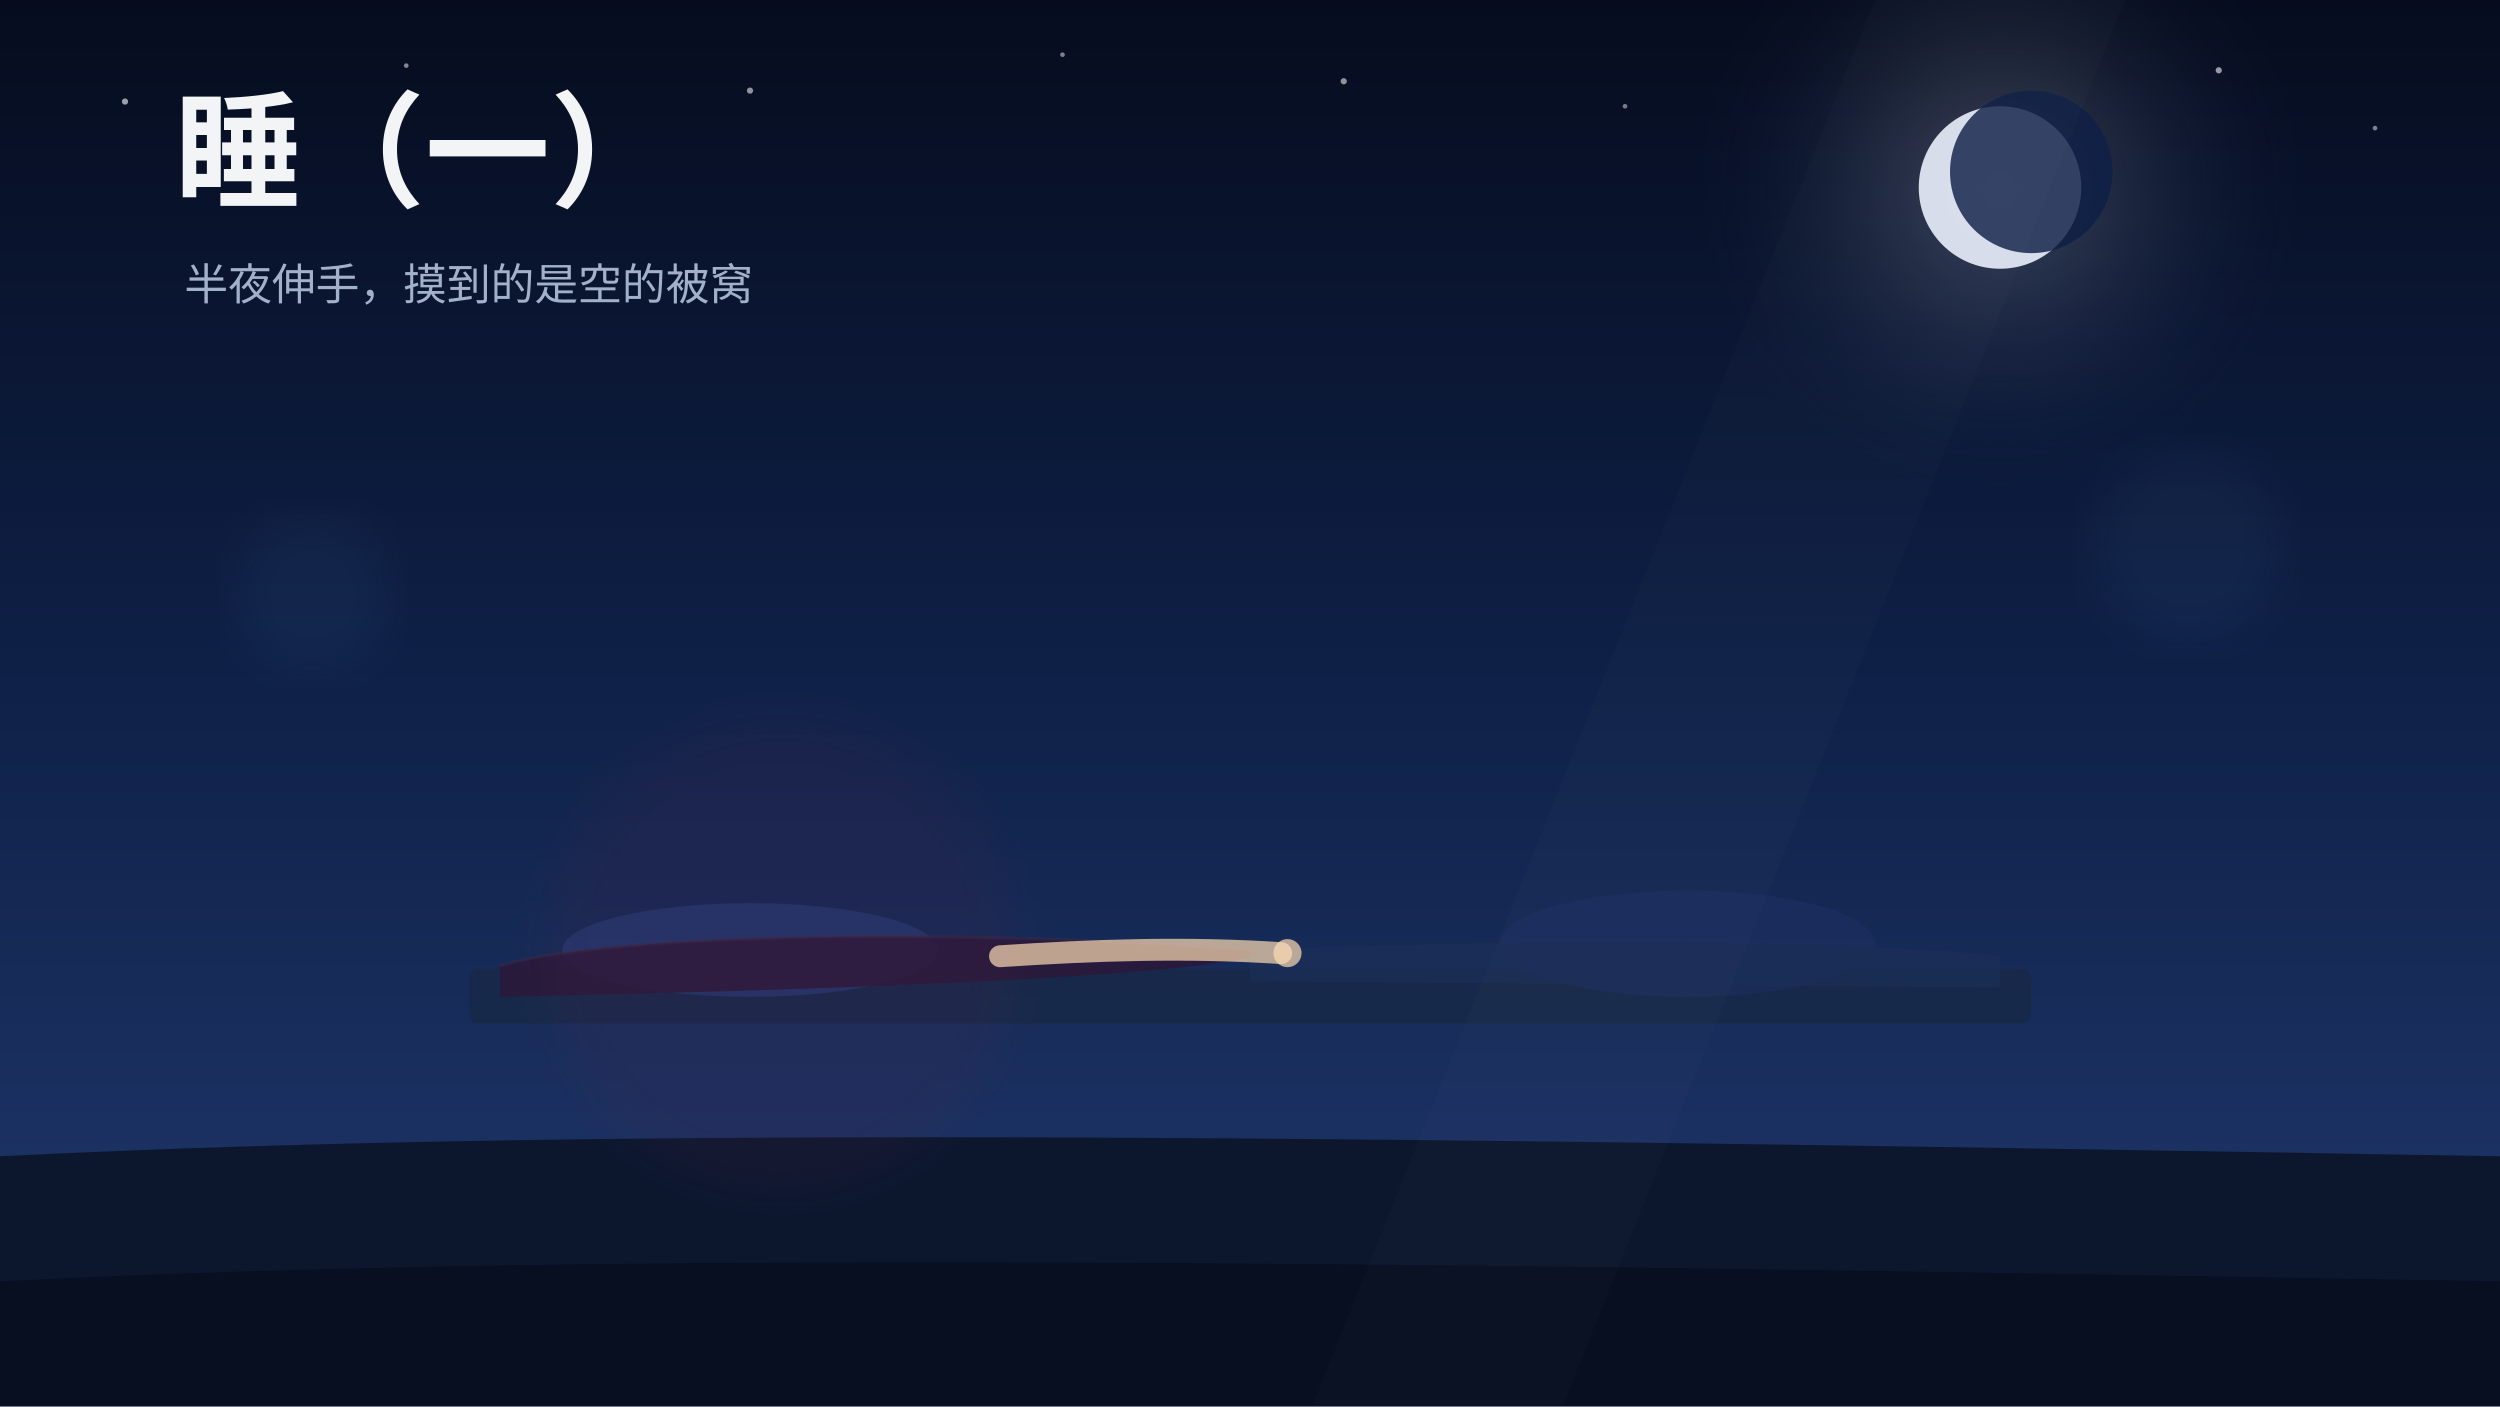
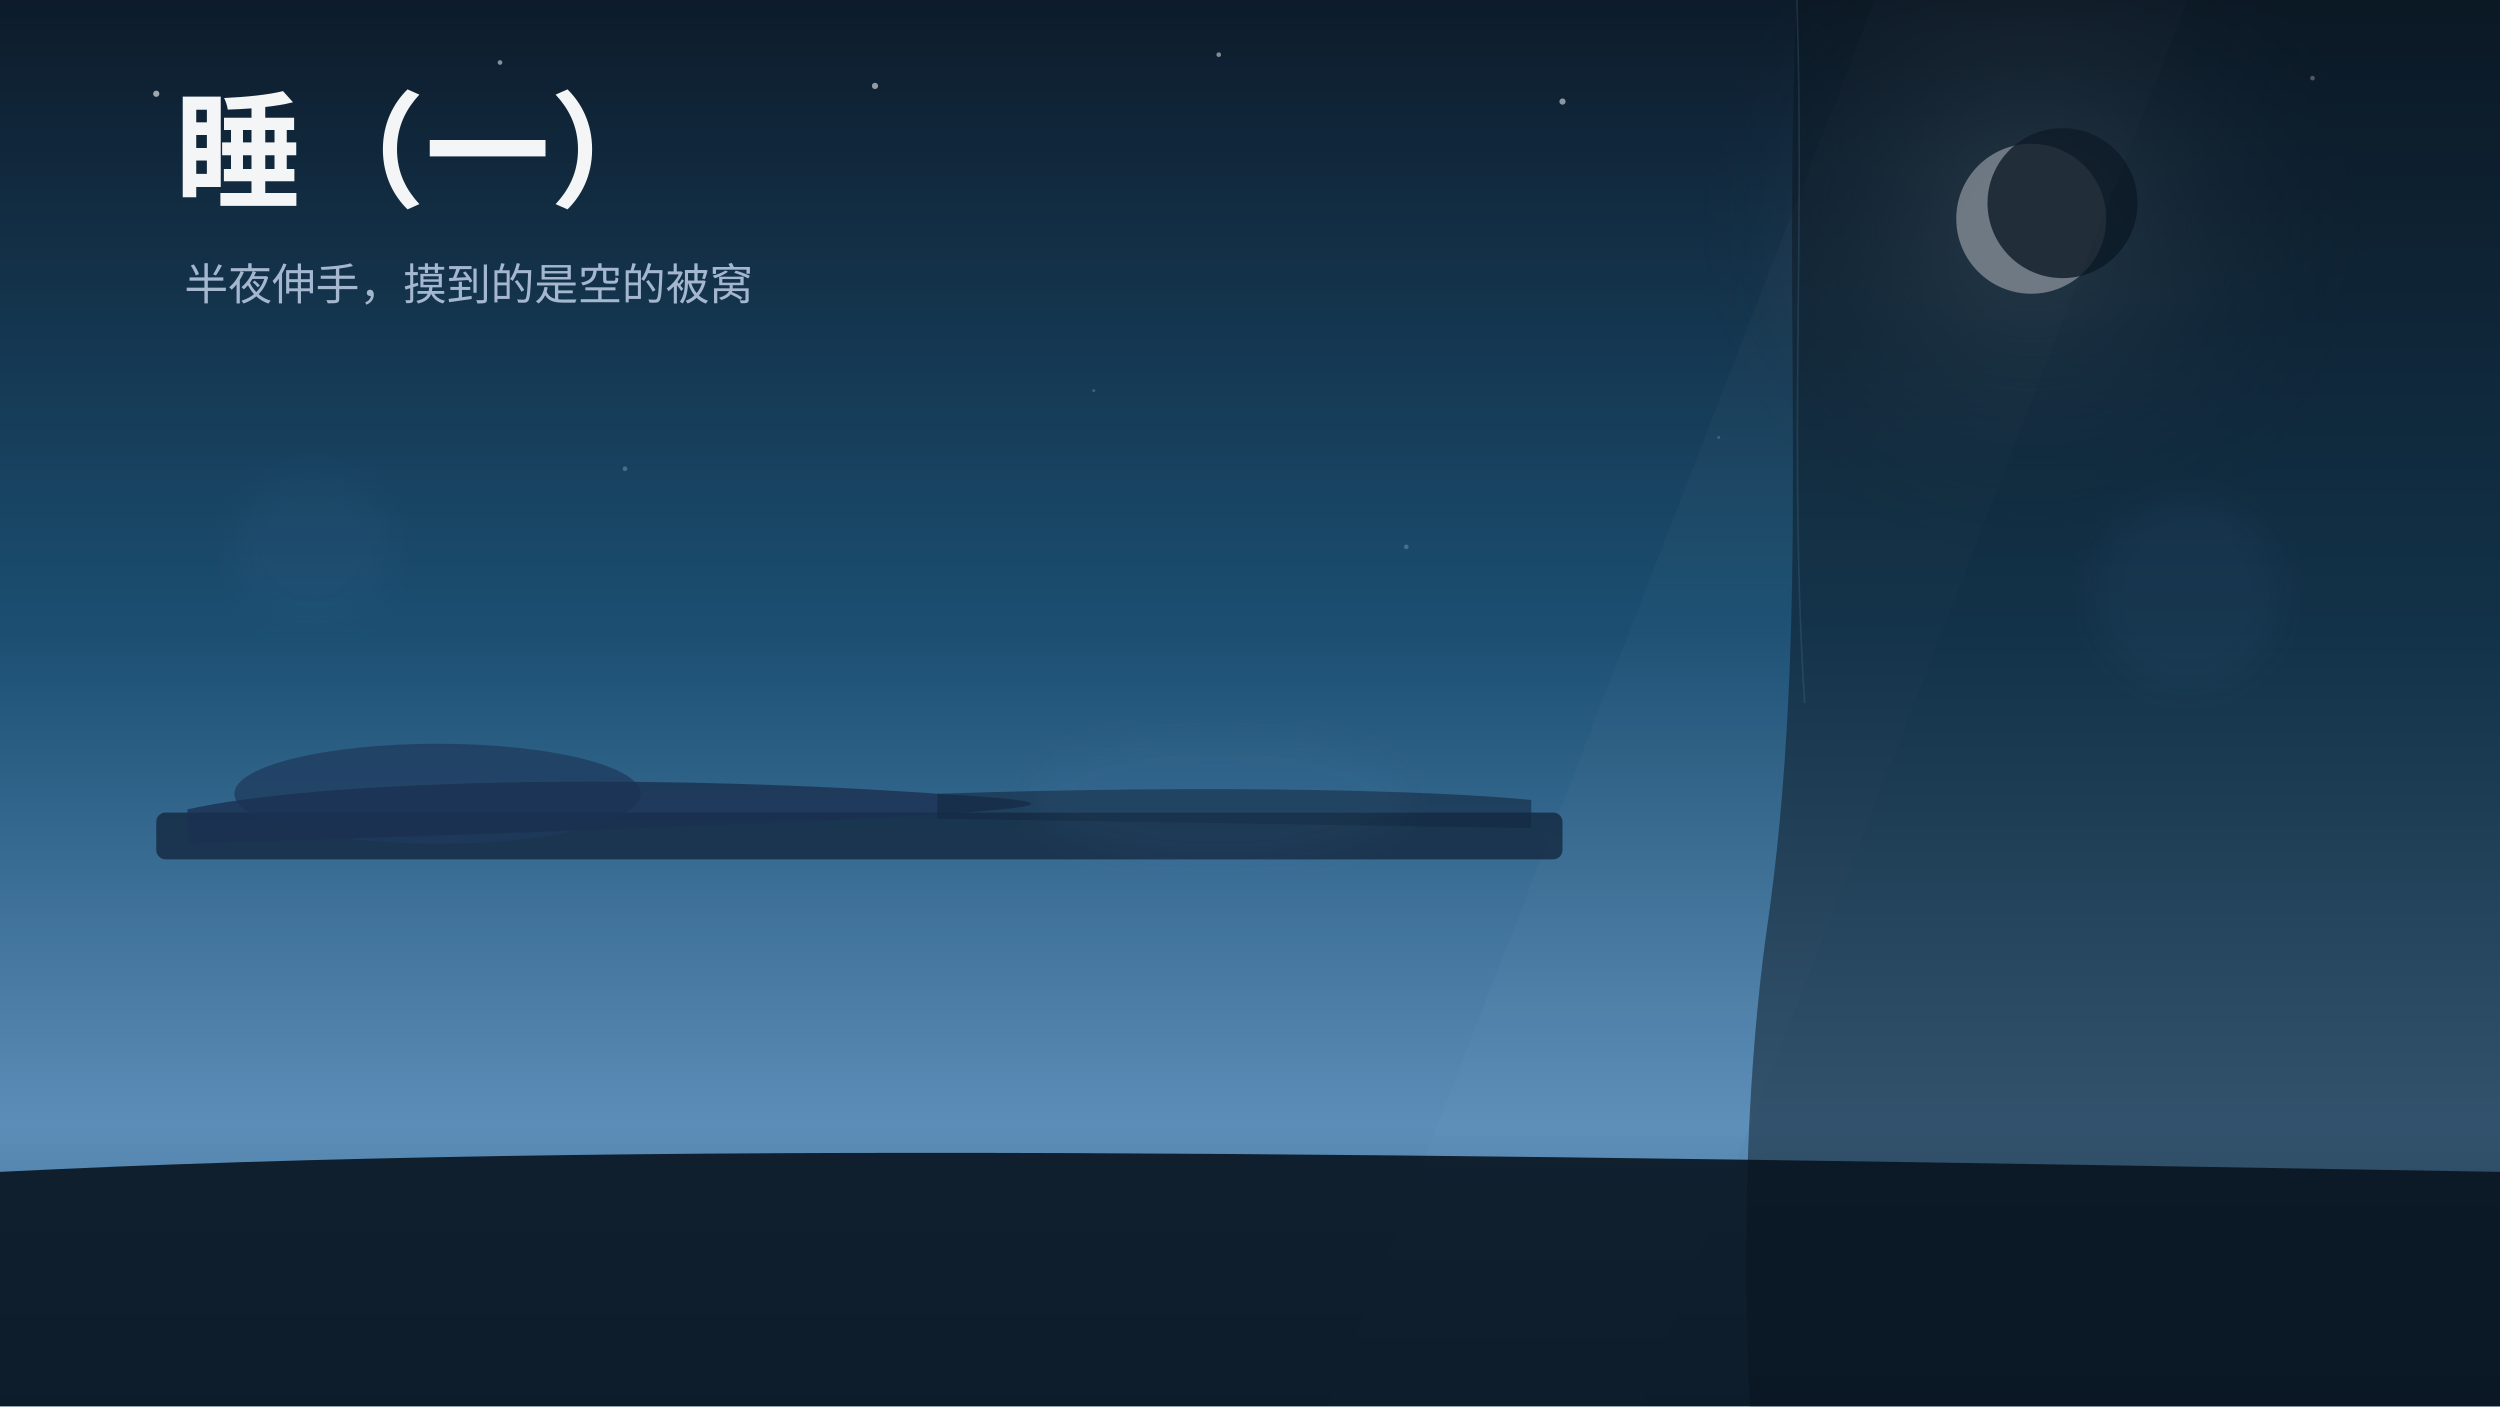
<svg xmlns="http://www.w3.org/2000/svg" width="1600" height="900" viewBox="0 0 1600 900" fill="none">
  <defs>
    <linearGradient id="nightBg" x1="800" y1="0" x2="800" y2="900" gradientUnits="userSpaceOnUse">
-       <stop stop-color="#060C1E" />
-       <stop offset="0.45" stop-color="#0E1F45" />
-       <stop offset="0.8" stop-color="#1A3060" />
-       <stop offset="1" stop-color="#243870" />
+       <stop stop-color="#0D1B2A" />
+       <stop offset="0.45" stop-color="#1B4F72" />
+       <stop offset="0.8" stop-color="#5B8DB8" />
+       <stop offset="1" stop-color="#3A6A8A" />
    </linearGradient>
-     <linearGradient id="bedWarm" x1="400" y1="500" x2="800" y2="500" gradientUnits="userSpaceOnUse">
-       <stop stop-color="#3A2040" stop-opacity="0.6" />
-       <stop offset="1" stop-color="#1A3060" stop-opacity="0" />
-     </linearGradient>
-     <radialGradient id="moonGlow" cx="1280" cy="120" r="200" gradientUnits="userSpaceOnUse">
-       <stop stop-color="#E8F0FF" stop-opacity="0.25" />
-       <stop offset="1" stop-color="#0E1F45" stop-opacity="0" />
+     <radialGradient id="moonGlow" cx="1300" cy="140" r="220" gradientUnits="userSpaceOnUse">
+       <stop stop-color="#E8F0FF" stop-opacity="0.22" />
+       <stop offset="1" stop-color="#0D1B2A" stop-opacity="0" />
    </radialGradient>
    <filter id="blur">
-       <feGaussianBlur stdDeviation="12" />
-     </filter>
-     <filter id="soft">
-       <feGaussianBlur stdDeviation="5" />
+       <feGaussianBlur stdDeviation="10" />
    </filter>
  </defs>
  <rect width="1600" height="900" fill="url(#nightBg)" />
-   <circle cx="1280" cy="120" r="200" fill="url(#moonGlow)" />
-   <circle cx="1280" cy="120" r="52" fill="#EEF4FF" opacity="0.88" />
-   <circle cx="1300" cy="110" r="52" fill="#0E1F45" opacity="0.82" />
-   <circle cx="80" cy="65" r="2" fill="white" opacity="0.6" />
-   <circle cx="260" cy="42" r="1.5" fill="white" opacity="0.5" />
-   <circle cx="480" cy="58" r="2" fill="white" opacity="0.55" />
-   <circle cx="680" cy="35" r="1.5" fill="white" opacity="0.48" />
-   <circle cx="860" cy="52" r="2" fill="white" opacity="0.55" />
-   <circle cx="1040" cy="68" r="1.5" fill="white" opacity="0.45" />
-   <circle cx="1420" cy="45" r="2" fill="white" opacity="0.58" />
-   <circle cx="1520" cy="82" r="1.5" fill="white" opacity="0.48" />
-   <circle cx="200" cy="380" r="50" fill="#4A6FA5" opacity="0.08" filter="url(#blur)" />
-   <circle cx="1400" cy="350" r="60" fill="#4A6FA5" opacity="0.08" filter="url(#blur)" />
-   <path d="M0 740C400 720 900 728 1600 740V900H0Z" fill="#0A1428" opacity="0.9" />
-   <path d="M0 820C400 800 900 808 1600 820V900H0Z" fill="#060C1E" opacity="0.8" />
-   <g transform="translate(300, 360)">
-     <rect x="0" y="260" width="1000" height="35" rx="6" fill="#182848" opacity="0.85" />
-     <ellipse cx="180" cy="248" rx="120" ry="30" fill="#243870" opacity="0.75" />
-     <ellipse cx="780" cy="244" rx="120" ry="34" fill="#1E3060" opacity="0.55" />
-     <path d="M20 258C80 240 280 232 500 248C520 250 500 268 20 278Z" fill="#2A1838" opacity="0.85" />
-     <path d="M20 258C80 240 280 232 500 248" stroke="#3A2848" stroke-width="2" opacity="0.5" />
-     <path d="M500 248C700 240 900 242 980 252L980 272L500 268Z" fill="#1A2E55" opacity="0.7" />
-     <circle cx="200" cy="250" r="150" fill="#5A2848" opacity="0.12" filter="url(#blur)" />
-     <path d="M340 252C400 248 460 246 520 250" stroke="#FDDBB4" stroke-width="14" stroke-linecap="round" opacity="0.7" />
-     <circle cx="524" cy="250" r="9" fill="#FDDBB4" opacity="0.7" />
-   </g>
-   <path d="M1200 0L1360 0L1000 900L840 900Z" fill="white" opacity="0.015" />
+   <circle cx="1300" cy="140" r="220" fill="url(#moonGlow)" />
+   <circle cx="1300" cy="140" r="48" fill="#EEF4FF" opacity="0.85" />
+   <circle cx="1320" cy="130" r="48" fill="#0D1B2A" opacity="0.8" />
+   <circle cx="100" cy="60" r="2" fill="white" opacity="0.6" />
+   <circle cx="320" cy="40" r="1.5" fill="white" opacity="0.5" />
+   <circle cx="560" cy="55" r="2" fill="white" opacity="0.55" />
+   <circle cx="780" cy="35" r="1.5" fill="white" opacity="0.48" />
+   <circle cx="1000" cy="65" r="2" fill="white" opacity="0.52" />
+   <circle cx="1480" cy="50" r="1.5" fill="white" opacity="0.55" />
+   <path d="M1200 0L1400 0L1050 900L850 900Z" fill="white" opacity="0.02" />
+   <path d="M1150 0C1140 200 1160 400 1130 600C1110 750 1120 900 1120 900L1600 900L1600 0Z" fill="#0A1520" opacity="0.5" />
+   <path d="M1150 0C1155 150 1145 300 1155 450" stroke="#5B8DB8" stroke-width="1" opacity="0.2" />
+   <path d="M0 750C400 730 900 738 1600 750V900H0Z" fill="#081420" opacity="0.9" />
+   <rect x="100" y="520" width="900" height="30" rx="6" fill="#142840" opacity="0.8" />
+   <ellipse cx="280" cy="508" rx="130" ry="32" fill="#1E3A5C" opacity="0.75" />
+   <path d="M120 518C200 500 400 494 600 508C700 514 750 520 120 540Z" fill="#1A3050" opacity="0.8" />
+   <path d="M600 508C780 502 920 506 980 512L980 530L600 524Z" fill="#122840" opacity="0.6" />
+   <ellipse cx="780" cy="510" rx="120" ry="40" fill="#5B8DB8" opacity="0.06" filter="url(#blur)" />
+   <circle cx="200" cy="350" r="50" fill="#4A6FA5" opacity="0.08" filter="url(#blur)" />
+   <circle cx="1400" cy="380" r="60" fill="#4A6FA5" opacity="0.08" filter="url(#blur)" />
+   <circle cx="400" cy="300" r="1.5" fill="#A8D8EA" opacity="0.3" />
+   <circle cx="700" cy="250" r="1" fill="#A8D8EA" opacity="0.25" />
+   <circle cx="900" cy="350" r="1.5" fill="#A8D8EA" opacity="0.28" />
+   <circle cx="1100" cy="280" r="1" fill="#A8D8EA" opacity="0.22" />
  <text x="112" y="126" fill="#FFFFFF" fill-opacity="0.95" font-family="'Noto Serif SC','Source Han Serif',Georgia,serif" font-size="80" font-weight="700">睡（一）</text>
  <text x="118" y="192" fill="#C8D8F0" fill-opacity="0.80" font-family="'Noto Serif SC','Source Han Serif',Georgia,serif" font-size="28">半夜伸手，摸到的是空的被窝</text>
</svg>
